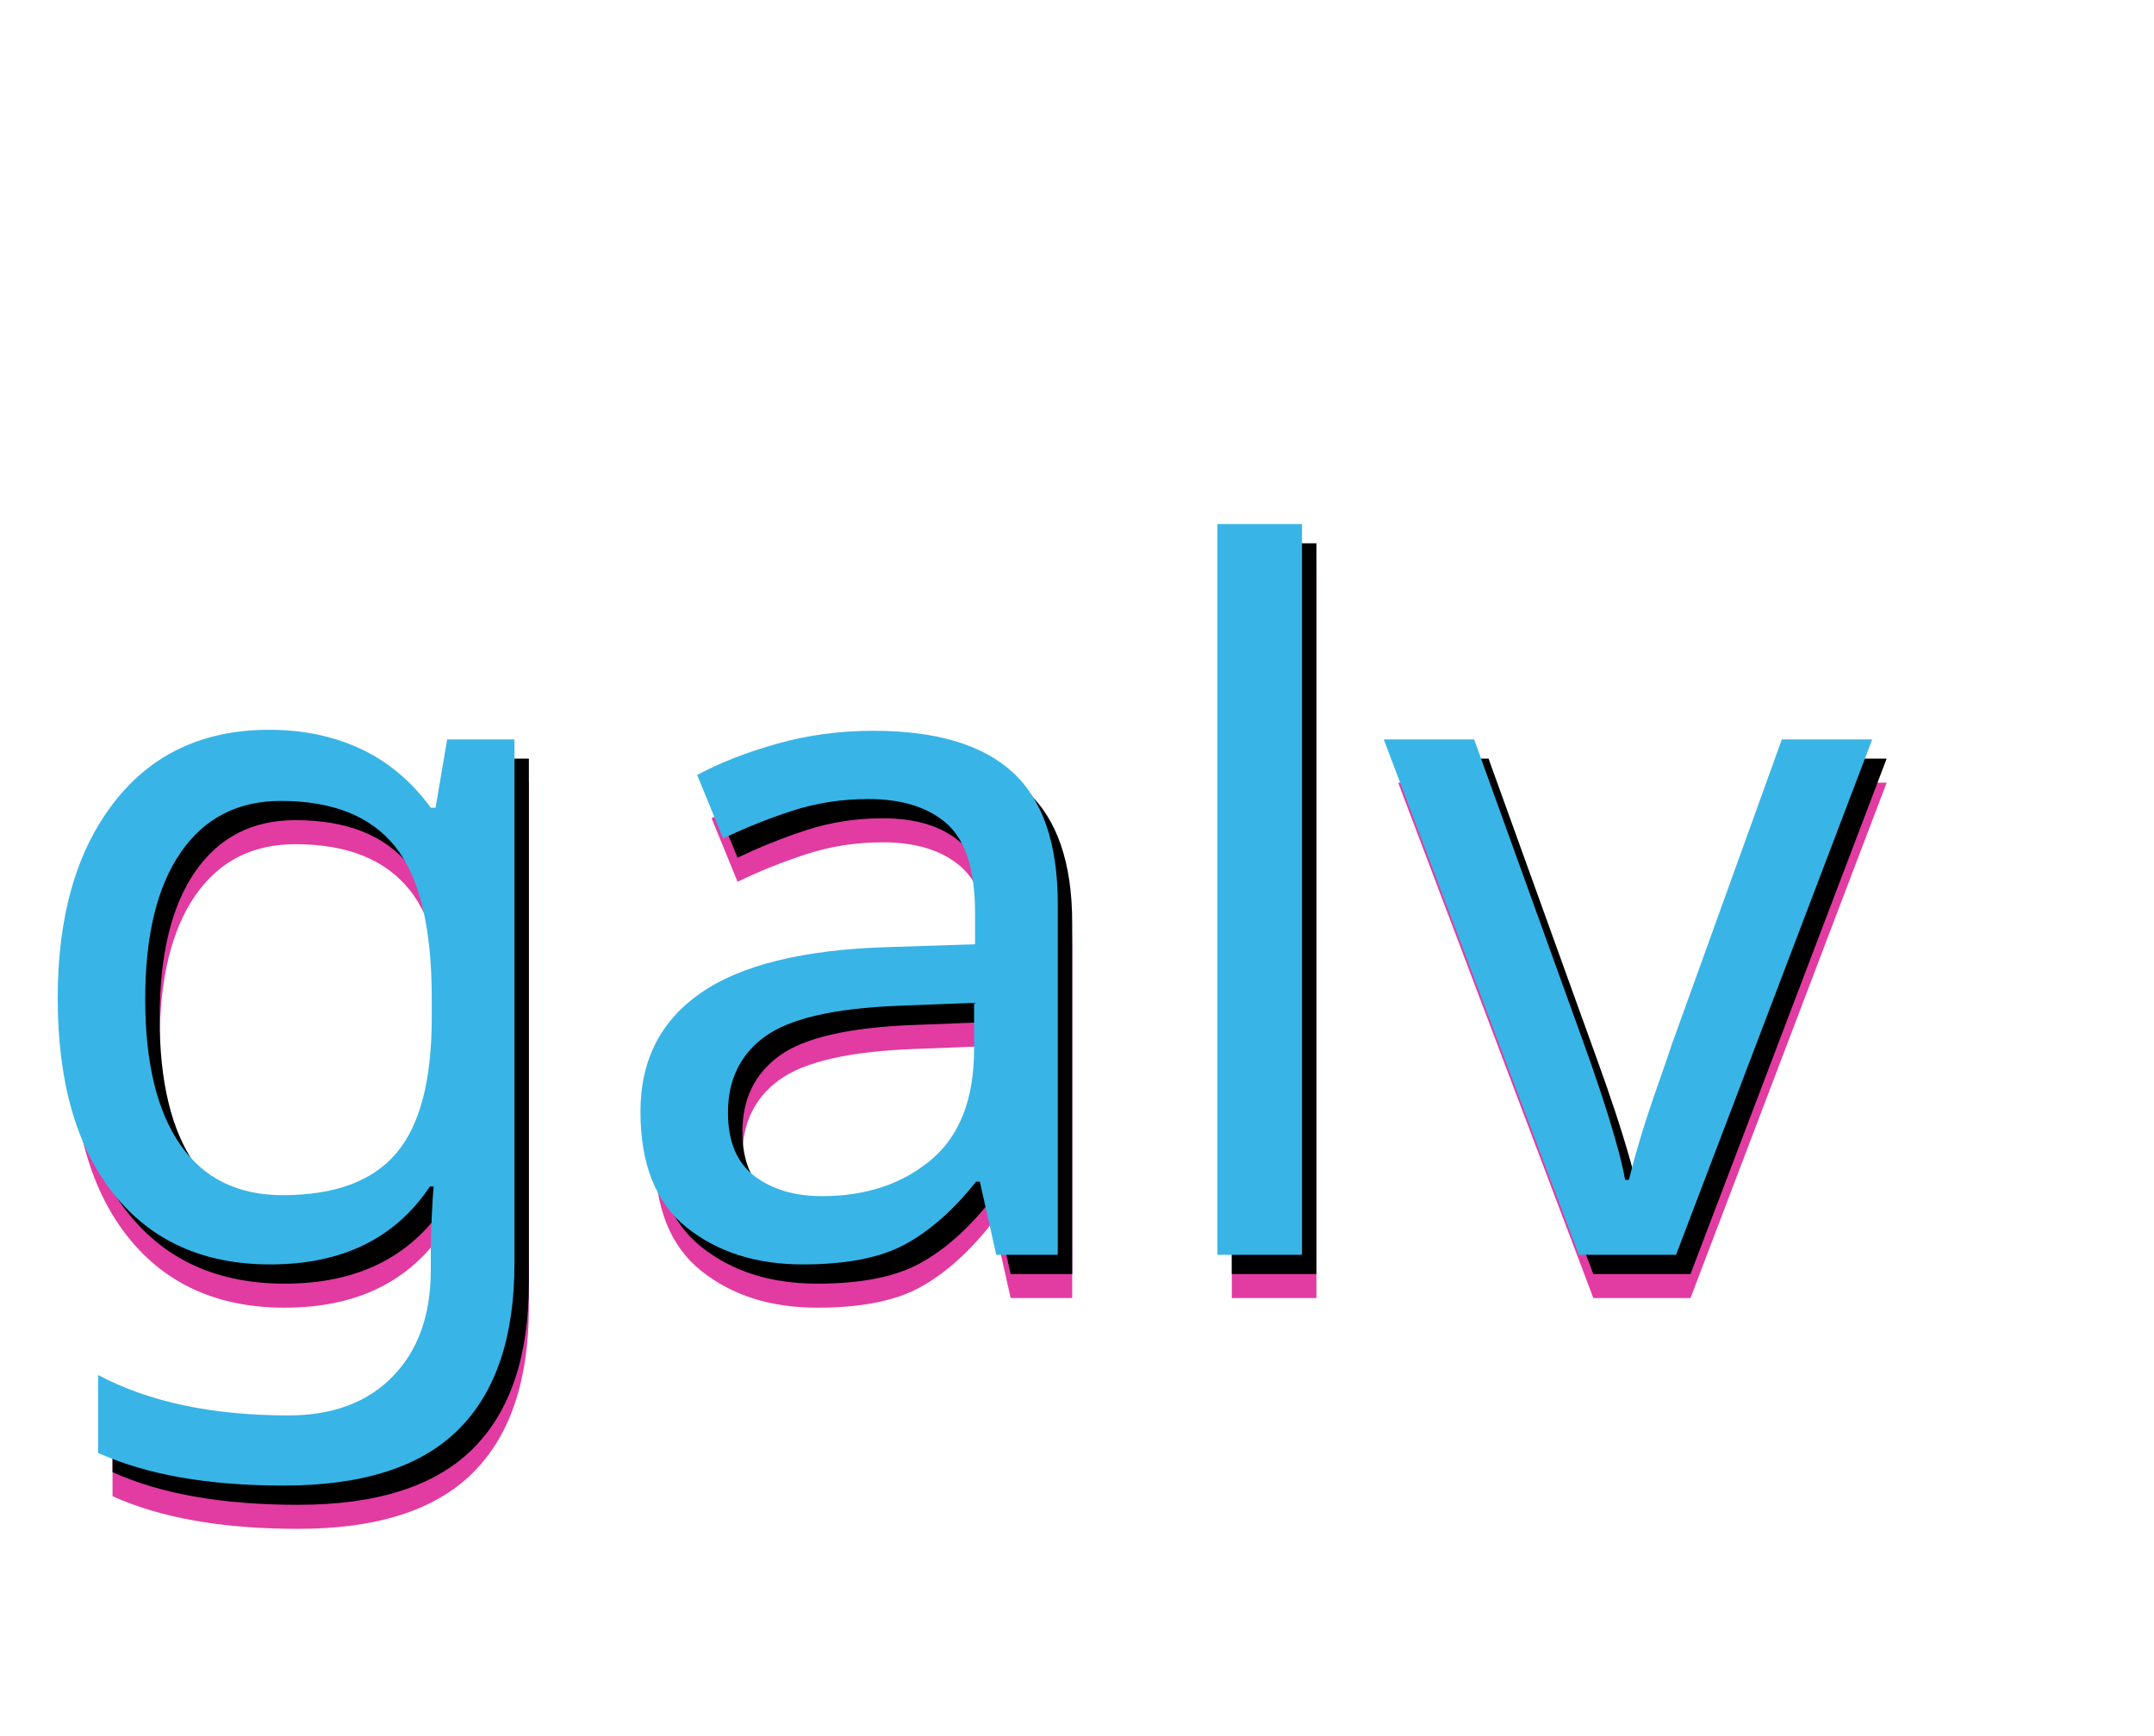
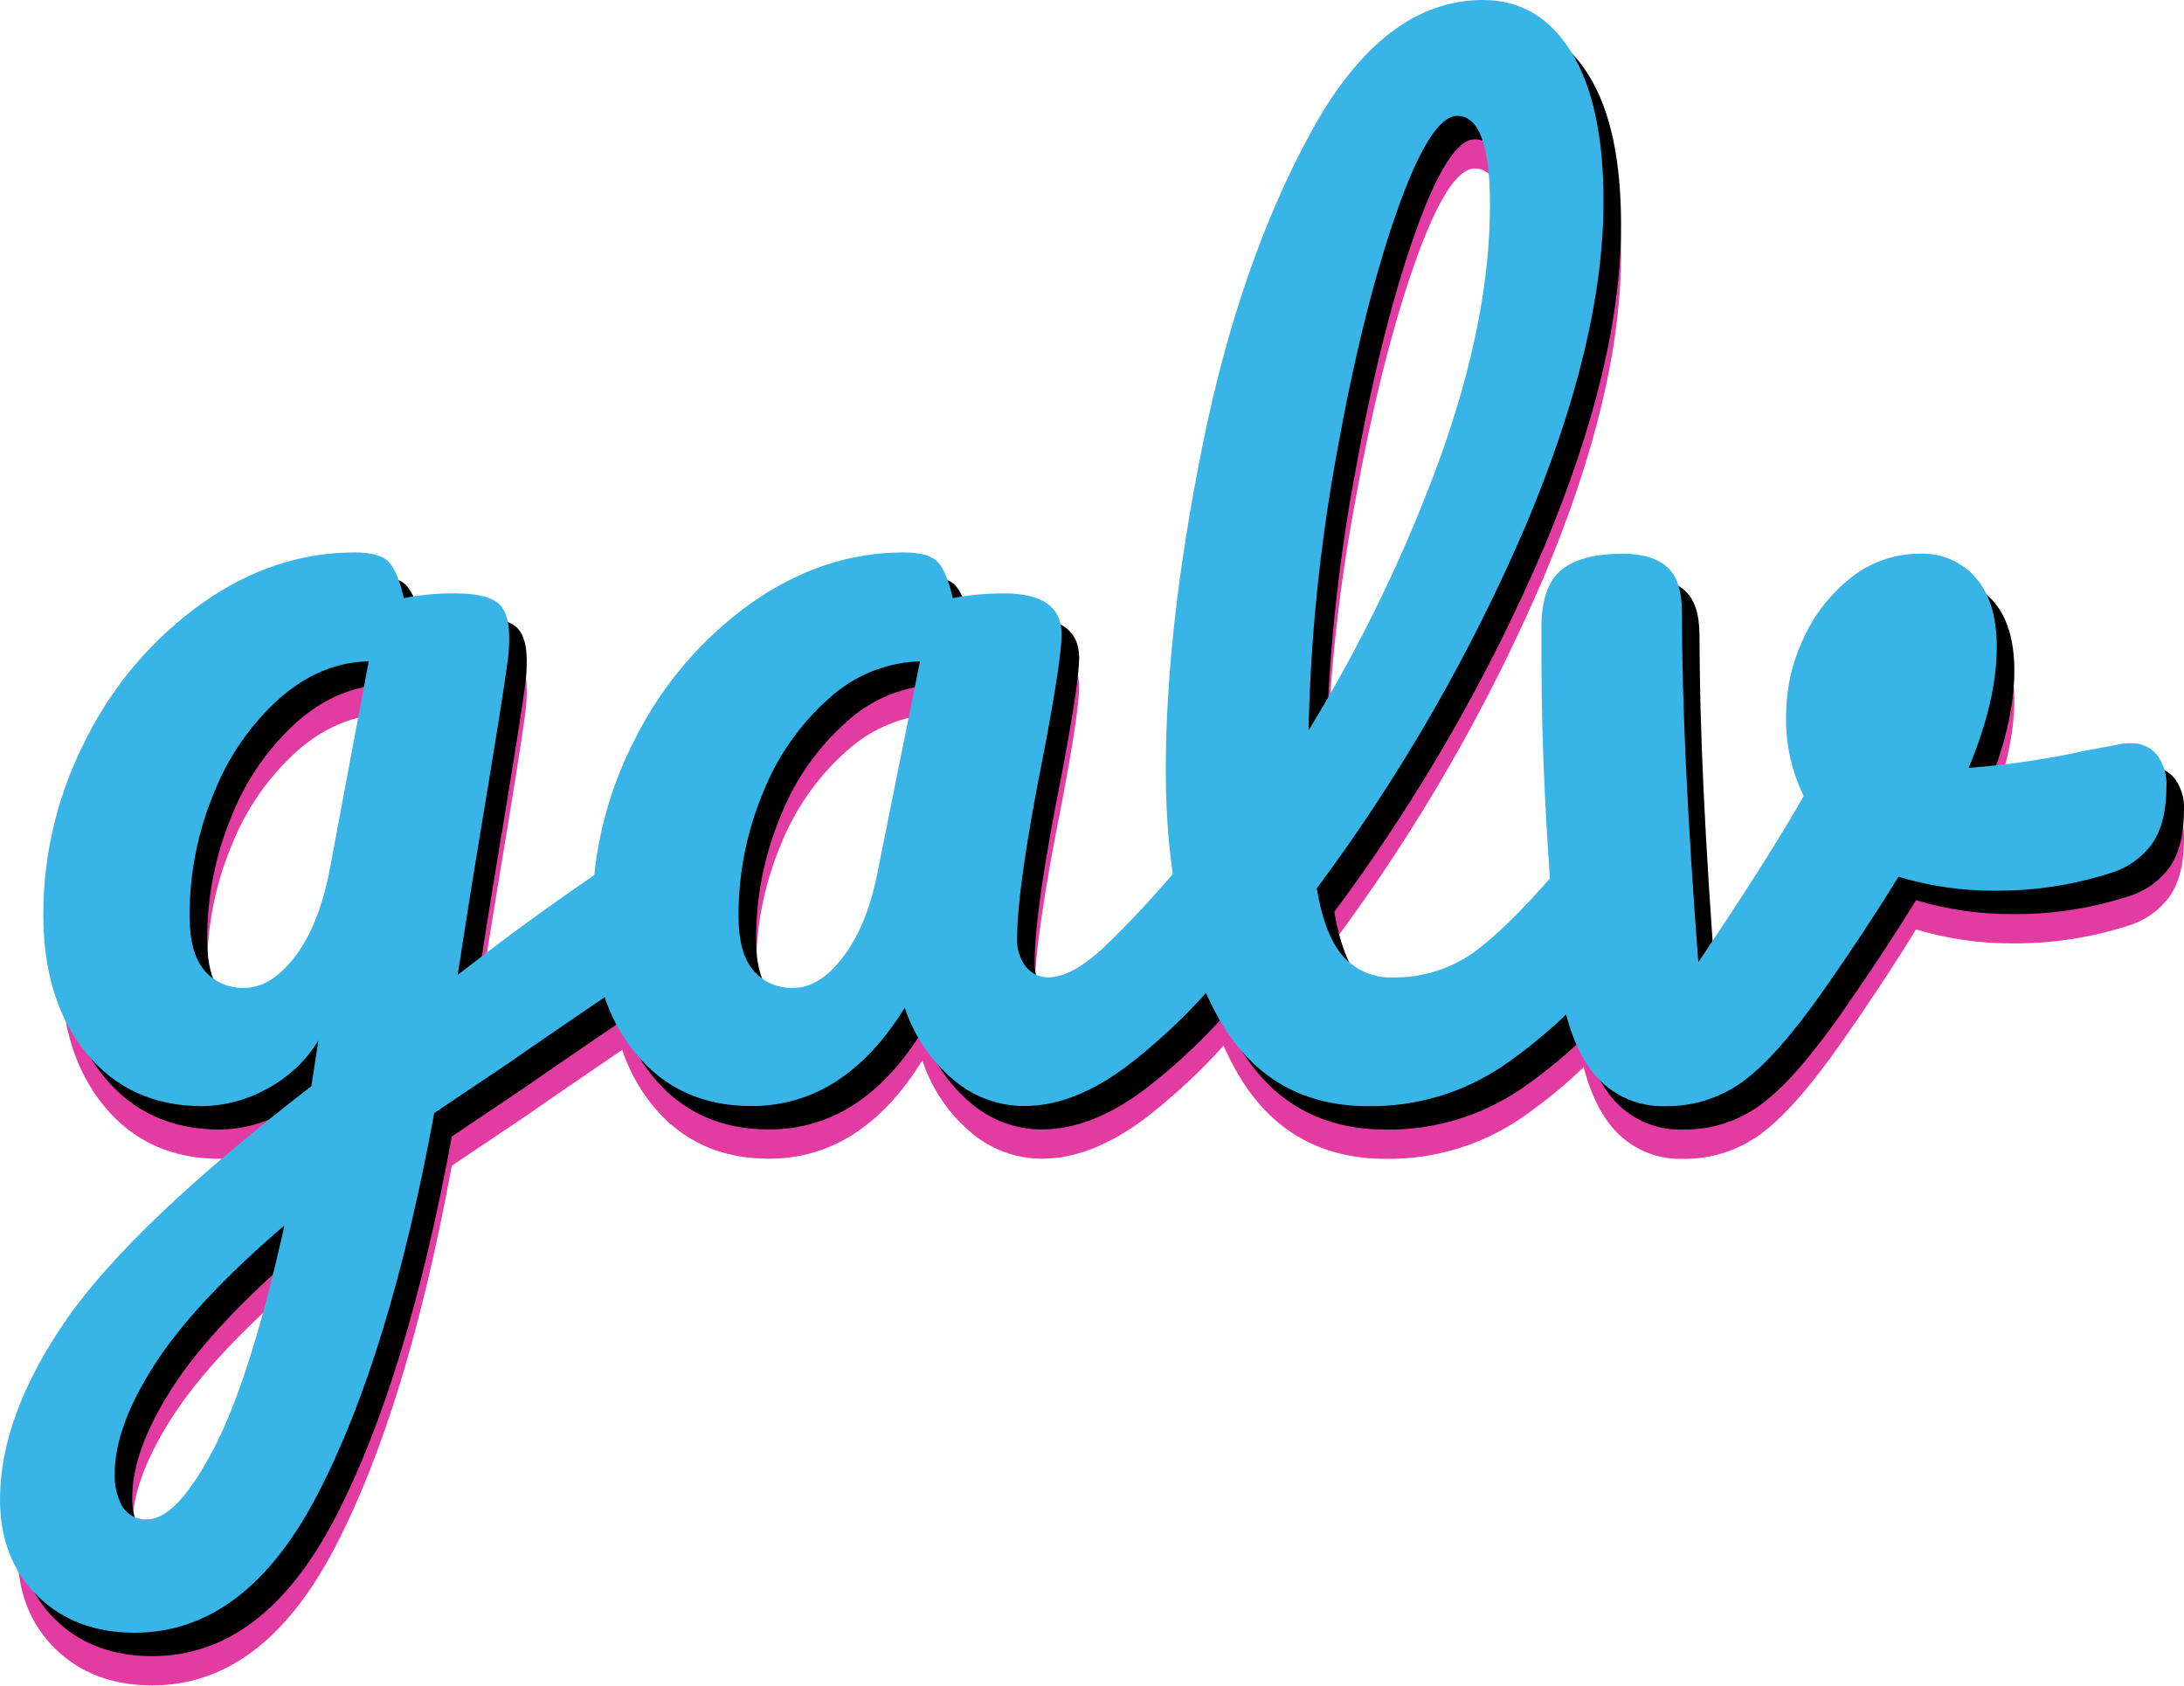
- <svg xmlns="http://www.w3.org/2000/svg" width="448" height="361" viewBox="0 0 448 361">
-   <g transform="translate(-1624 -876)">
-     <text transform="translate(1628 885)" fill="#e23ba2" font-size="200" font-family="Pacifico-Regular, Pacifico">
-       <tspan x="0" y="261">galv</tspan>
-     </text>
-     <text transform="translate(1628 880)" font-size="200" font-family="Pacifico-Regular, Pacifico">
-       <tspan x="0" y="261">galv</tspan>
-     </text>
-     <text transform="translate(1625 876)" fill="#38b5e6" font-size="200" font-family="Pacifico-Regular, Pacifico">
-       <tspan x="0" y="261">galv</tspan>
-     </text>
+ <svg xmlns="http://www.w3.org/2000/svg" id="Layer_1" data-name="Layer 1" viewBox="0 0 373.19 288">
+   <defs>
+     <style>.cls-1{isolation:isolate;}.cls-2{fill:#e23ba2;}.cls-3{fill:#38b5e6;}</style>
+   </defs>
+   <g class="cls-1">
+     <g class="cls-1">
+       <path class="cls-2" d="M120.1,157.48a12.09,12.09,0,0,1,1.5,6.3,15.36,15.36,0,0,1-1.4,7.2,13,13,0,0,1-4.4,4.6q-17.2,11.6-25.2,17.2l-12.8,8.6q-7.6,41.4-19.9,65.1t-31.3,23.7q-10.2,0-16.6-6.3t-6.4-16.5q0-14.2,11.2-30.5t42-40.1L58,189a23.09,23.09,0,0,1-8.9,8.3,23.27,23.27,0,0,1-10.9,2.9q-12.41,0-19.8-9T11,167.58a65,65,0,0,1,7.4-30.3,63.16,63.16,0,0,1,19.7-23q12.3-8.7,26.1-8.7,4.39,0,5.9,1.7c1,1.13,1.83,3.17,2.5,6.1a43.3,43.3,0,0,1,8.8-.8q5,0,7.1,1.5t2.1,5.9a28.78,28.78,0,0,1-.2,3.8q-.8,6.19-5,31.4-.8,4.8-1.7,10.5t-1.9,12.1q15.4-12,29.6-21.2A9,9,0,0,1,116,155,4.59,4.59,0,0,1,120.1,157.48Zm-80,101.3q6.3-12,12.1-38.2-15.4,13.2-22.2,23.8T23.2,263a10.87,10.87,0,0,0,1.3,5.6,4.62,4.62,0,0,0,4.3,2.2Q33.8,270.78,40.1,258.78Zm14.1-84.4q4.2-5.59,6-16l6.4-34.2q-8.2.19-15.2,6.3a43,43,0,0,0-11.2,16.1,54.19,54.19,0,0,0-4.2,21.2q0,6.19,2.5,9.2a8.5,8.5,0,0,0,6.9,3Q50,180,54.2,174.38Z" transform="translate(-0.6 -2.18)" />
+       <path class="cls-2" d="M112.2,191.18q-7.41-9-7.4-23.6a64.92,64.92,0,0,1,7.4-30.3,63.16,63.16,0,0,1,19.7-23q12.3-8.7,26.1-8.7,4.4,0,5.9,1.7c1,1.13,1.83,3.17,2.5,6.1a47.21,47.21,0,0,1,8.8-.8q9.8,0,9.8,7,0,4.2-3,20-4.6,23-4.6,32a7.26,7.26,0,0,0,1.5,4.8,4.84,4.84,0,0,0,3.9,1.8q3.8,0,9.2-4.9a172.92,172.92,0,0,0,14.6-15.9,7,7,0,0,1,5.4-2.8,4.63,4.63,0,0,1,4.1,2.4,12.41,12.41,0,0,1,1.5,6.6q0,8-3.8,12.4a101.11,101.11,0,0,1-17.4,17.2q-9.21,7-17.8,7a18.67,18.67,0,0,1-12.1-4.5,27.34,27.34,0,0,1-8.3-12.3q-10.41,16.8-26.2,16.8Q119.6,200.18,112.2,191.18Zm35.4-16.4q4-5.21,5.8-13.8l7.4-36.8a24.19,24.19,0,0,0-15.5,6.3,42.37,42.37,0,0,0-11.3,16.1,54.19,54.19,0,0,0-4.2,21.2q0,6.19,2.5,9.2a8.48,8.48,0,0,0,6.9,3Q143.6,180,147.6,174.78Z" transform="translate(-0.6 -2.18)" />
+       <path class="cls-2" d="M281.3,157a12.41,12.41,0,0,1,1.5,6.6q0,8-3.8,12.4a86.23,86.23,0,0,1-18.7,17.4,40.11,40.11,0,0,1-22.9,6.8q-17.61,0-26.1-16t-8.5-41.4q0-24.4,6.3-55.6t18.6-53.6Q240,11.18,257,11.18q9.6,0,15.1,8.9t5.5,25.5q0,23.81-13.2,55.2A306,306,0,0,1,228.6,163q1.4,8.21,4.6,11.7a10.85,10.85,0,0,0,8.4,3.5,23.22,23.22,0,0,0,14.4-4.7q6.19-4.69,15.8-16.1a7,7,0,0,1,5.4-2.8A4.63,4.63,0,0,1,281.3,157ZM242.2,47.58q-5.8,16.61-10.2,41.2a296.65,296.65,0,0,0-4.8,47.2,258.08,258.08,0,0,0,22.6-46.9q8.4-23.51,8.4-42.9,0-15.2-5.6-15.2Q248,31,242.2,47.58Z" transform="translate(-0.6 -2.18)" />
+       <path class="cls-2" d="M367.59,138.18a5.55,5.55,0,0,1,4.6,2,8.37,8.37,0,0,1,1.6,5.4q0,6.19-2.4,9.7a13.62,13.62,0,0,1-7.2,5.1,62.79,62.79,0,0,1-19.6,3A56.13,56.13,0,0,1,328,161q-5.79,9.41-12.8,19.4-8,11.4-13.8,15.6a21.91,21.91,0,0,1-13.2,4.2,15.12,15.12,0,0,1-12.9-6.4q-4.69-6.41-5.9-20.2-2.4-28-2.4-49v-7c.14-4.4,1.33-7.47,3.6-9.2s5.67-2.6,10.2-2.6c3.47,0,6,.77,7.7,2.3s2.5,4.1,2.5,7.7q0,23,2.8,59.8,12-17.81,18-28.4a29.7,29.7,0,0,1-3-13.8,30.79,30.79,0,0,1,3-13.2,27.75,27.75,0,0,1,8.2-10.4,18.83,18.83,0,0,1,11.8-4,11.92,11.92,0,0,1,9.4,4.1q3.6,4.09,3.6,11.9,0,9-4.8,20.6a143.34,143.34,0,0,0,20.2-3l5.4-1A7.16,7.16,0,0,1,367.59,138.18Z" transform="translate(-0.6 -2.18)" />
+     </g>
+   </g>
+   <g class="cls-1">
+     <g class="cls-1">
+       <path d="M120.1,152.48a12.09,12.09,0,0,1,1.5,6.3,15.36,15.36,0,0,1-1.4,7.2,13,13,0,0,1-4.4,4.6q-17.2,11.6-25.2,17.2l-12.8,8.6q-7.6,41.4-19.9,65.1t-31.3,23.7q-10.2,0-16.6-6.3t-6.4-16.5q0-14.2,11.2-30.5t42-40.1L58,184a23.09,23.09,0,0,1-8.9,8.3,23.27,23.27,0,0,1-10.9,2.9q-12.41,0-19.8-9T11,162.58a65,65,0,0,1,7.4-30.3,63.16,63.16,0,0,1,19.7-23q12.3-8.7,26.1-8.7,4.39,0,5.9,1.7c1,1.13,1.83,3.17,2.5,6.1a43.3,43.3,0,0,1,8.8-.8q5,0,7.1,1.5t2.1,5.9a28.78,28.78,0,0,1-.2,3.8q-.8,6.19-5,31.4-.8,4.8-1.7,10.5t-1.9,12.1q15.4-12,29.6-21.2A9,9,0,0,1,116,150,4.59,4.59,0,0,1,120.1,152.48Zm-80,101.3q6.3-12,12.1-38.2-15.4,13.2-22.2,23.8T23.2,258a10.87,10.87,0,0,0,1.3,5.6,4.62,4.62,0,0,0,4.3,2.2Q33.8,265.78,40.1,253.78Zm14.1-84.4q4.2-5.59,6-16l6.4-34.2q-8.2.19-15.2,6.3a43,43,0,0,0-11.2,16.1,54.19,54.19,0,0,0-4.2,21.2q0,6.19,2.5,9.2a8.5,8.5,0,0,0,6.9,3Q50,175,54.2,169.38Z" transform="translate(-0.6 -2.18)" />
+       <path d="M112.2,186.18q-7.41-9-7.4-23.6a64.92,64.92,0,0,1,7.4-30.3,63.16,63.16,0,0,1,19.7-23q12.3-8.7,26.1-8.7,4.4,0,5.9,1.7c1,1.13,1.83,3.17,2.5,6.1a47.21,47.21,0,0,1,8.8-.8q9.8,0,9.8,7,0,4.2-3,20-4.6,23-4.6,32a7.26,7.26,0,0,0,1.5,4.8,4.84,4.84,0,0,0,3.9,1.8q3.8,0,9.2-4.9a172.92,172.92,0,0,0,14.6-15.9,7,7,0,0,1,5.4-2.8,4.63,4.63,0,0,1,4.1,2.4,12.41,12.41,0,0,1,1.5,6.6q0,8-3.8,12.4a101.11,101.11,0,0,1-17.4,17.2q-9.21,7-17.8,7a18.67,18.67,0,0,1-12.1-4.5,27.34,27.34,0,0,1-8.3-12.3q-10.41,16.8-26.2,16.8Q119.6,195.18,112.2,186.18Zm35.4-16.4q4-5.21,5.8-13.8l7.4-36.8a24.19,24.19,0,0,0-15.5,6.3,42.37,42.37,0,0,0-11.3,16.1,54.19,54.19,0,0,0-4.2,21.2q0,6.19,2.5,9.2a8.48,8.48,0,0,0,6.9,3Q143.6,175,147.6,169.78Z" transform="translate(-0.6 -2.18)" />
+       <path d="M281.3,152a12.41,12.41,0,0,1,1.5,6.6q0,8-3.8,12.4a86.23,86.23,0,0,1-18.7,17.4,40.11,40.11,0,0,1-22.9,6.8q-17.61,0-26.1-16t-8.5-41.4q0-24.4,6.3-55.6t18.6-53.6Q240,6.19,257,6.18q9.6,0,15.1,8.9t5.5,25.5q0,23.81-13.2,55.2A306,306,0,0,1,228.6,158q1.4,8.21,4.6,11.7a10.85,10.85,0,0,0,8.4,3.5,23.22,23.22,0,0,0,14.4-4.7q6.19-4.69,15.8-16.1a7,7,0,0,1,5.4-2.8A4.63,4.63,0,0,1,281.3,152ZM242.2,42.58q-5.8,16.61-10.2,41.2a296.65,296.65,0,0,0-4.8,47.2,258.08,258.08,0,0,0,22.6-46.9q8.4-23.51,8.4-42.9,0-15.19-5.6-15.2Q248,26,242.2,42.58Z" transform="translate(-0.6 -2.18)" />
+       <path d="M367.59,133.18a5.55,5.55,0,0,1,4.6,2,8.37,8.37,0,0,1,1.6,5.4q0,6.19-2.4,9.7a13.62,13.62,0,0,1-7.2,5.1,62.79,62.79,0,0,1-19.6,3A56.13,56.13,0,0,1,328,156q-5.79,9.41-12.8,19.4-8,11.4-13.8,15.6a21.91,21.91,0,0,1-13.2,4.2,15.12,15.12,0,0,1-12.9-6.4q-4.69-6.41-5.9-20.2-2.4-28-2.4-49v-7c.14-4.4,1.33-7.47,3.6-9.2s5.67-2.6,10.2-2.6c3.47,0,6,.77,7.7,2.3s2.5,4.1,2.5,7.7q0,23,2.8,59.8,12-17.81,18-28.4a29.7,29.7,0,0,1-3-13.8,30.79,30.79,0,0,1,3-13.2,27.75,27.75,0,0,1,8.2-10.4,18.83,18.83,0,0,1,11.8-4,11.92,11.92,0,0,1,9.4,4.1q3.6,4.09,3.6,11.9,0,9-4.8,20.6a143.34,143.34,0,0,0,20.2-3l5.4-1A7.16,7.16,0,0,1,367.59,133.18Z" transform="translate(-0.6 -2.18)" />
+     </g>
+   </g>
+   <g class="cls-1">
+     <g class="cls-1">
+       <path class="cls-3" d="M117.1,148.48a12.09,12.09,0,0,1,1.5,6.3,15.36,15.36,0,0,1-1.4,7.2,13,13,0,0,1-4.4,4.6q-17.2,11.6-25.2,17.2l-12.8,8.6q-7.6,41.4-19.9,65.1t-31.3,23.7q-10.2,0-16.6-6.3T.6,258.38q0-14.2,11.2-30.5t42-40.1L55,180a23.09,23.09,0,0,1-8.9,8.3,23.27,23.27,0,0,1-10.9,2.9q-12.41,0-19.8-9T8,158.58a65,65,0,0,1,7.4-30.3,63.16,63.16,0,0,1,19.7-23q12.3-8.7,26.1-8.7,4.39,0,5.9,1.7c1,1.13,1.83,3.17,2.5,6.1a43.3,43.3,0,0,1,8.8-.8q5,0,7.1,1.5t2.1,5.9a28.78,28.78,0,0,1-.2,3.8q-.8,6.19-5,31.4-.8,4.8-1.7,10.5t-1.9,12.1q15.4-12,29.6-21.2A9,9,0,0,1,113,146,4.59,4.59,0,0,1,117.1,148.48Zm-80,101.3q6.3-12,12.1-38.2-15.4,13.2-22.2,23.8T20.2,254a10.87,10.87,0,0,0,1.3,5.6,4.62,4.62,0,0,0,4.3,2.2Q30.8,261.78,37.1,249.78Zm14.1-84.4q4.2-5.59,6-16l6.4-34.2q-8.2.19-15.2,6.3a43,43,0,0,0-11.2,16.1,54.19,54.19,0,0,0-4.2,21.2q0,6.19,2.5,9.2a8.5,8.5,0,0,0,6.9,3Q47,171,51.2,165.38Z" transform="translate(-0.6 -2.18)" />
+       <path class="cls-3" d="M109.2,182.18q-7.41-9-7.4-23.6a64.92,64.92,0,0,1,7.4-30.3,63.16,63.16,0,0,1,19.7-23q12.3-8.7,26.1-8.7,4.4,0,5.9,1.7c1,1.13,1.83,3.17,2.5,6.1a47.21,47.21,0,0,1,8.8-.8q9.8,0,9.8,7,0,4.2-3,20-4.6,23-4.6,32a7.26,7.26,0,0,0,1.5,4.8,4.84,4.84,0,0,0,3.9,1.8q3.8,0,9.2-4.9a172.92,172.92,0,0,0,14.6-15.9,7,7,0,0,1,5.4-2.8,4.63,4.63,0,0,1,4.1,2.4,12.41,12.41,0,0,1,1.5,6.6q0,8-3.8,12.4a101.11,101.11,0,0,1-17.4,17.2q-9.21,7-17.8,7a18.67,18.67,0,0,1-12.1-4.5,27.34,27.34,0,0,1-8.3-12.3q-10.41,16.8-26.2,16.8Q116.6,191.18,109.2,182.18Zm35.4-16.4q4-5.21,5.8-13.8l7.4-36.8a24.19,24.19,0,0,0-15.5,6.3,42.37,42.37,0,0,0-11.3,16.1,54.19,54.19,0,0,0-4.2,21.2q0,6.19,2.5,9.2a8.48,8.48,0,0,0,6.9,3Q140.6,171,144.6,165.78Z" transform="translate(-0.6 -2.18)" />
+       <path class="cls-3" d="M278.3,148a12.41,12.41,0,0,1,1.5,6.6q0,8-3.8,12.4a86.23,86.23,0,0,1-18.7,17.4,40.11,40.11,0,0,1-22.9,6.8q-17.61,0-26.1-16t-8.5-41.4q0-24.4,6.3-55.6t18.6-53.6Q237,2.19,254,2.18q9.6,0,15.1,8.9t5.5,25.5q0,23.81-13.2,55.2A306,306,0,0,1,225.6,154q1.4,8.21,4.6,11.7a10.85,10.85,0,0,0,8.4,3.5,23.22,23.22,0,0,0,14.4-4.7q6.19-4.69,15.8-16.1a7,7,0,0,1,5.4-2.8A4.63,4.63,0,0,1,278.3,148ZM239.2,38.58q-5.8,16.61-10.2,41.2a296.65,296.65,0,0,0-4.8,47.2,258.08,258.08,0,0,0,22.6-46.9q8.4-23.51,8.4-42.9,0-15.19-5.6-15.2Q245,22,239.2,38.58Z" transform="translate(-0.6 -2.18)" />
+       <path class="cls-3" d="M364.59,129.18a5.55,5.55,0,0,1,4.6,2,8.37,8.37,0,0,1,1.6,5.4q0,6.19-2.4,9.7a13.62,13.62,0,0,1-7.2,5.1,62.79,62.79,0,0,1-19.6,3A56.13,56.13,0,0,1,325,152q-5.79,9.41-12.8,19.4-8,11.4-13.8,15.6a21.91,21.91,0,0,1-13.2,4.2,15.12,15.12,0,0,1-12.9-6.4q-4.69-6.41-5.9-20.2-2.4-28-2.4-49v-7c.14-4.4,1.33-7.47,3.6-9.2s5.67-2.6,10.2-2.6c3.47,0,6,.77,7.7,2.3s2.5,4.1,2.5,7.7q0,23,2.8,59.8,12-17.81,18-28.4a29.7,29.7,0,0,1-3-13.8,30.79,30.79,0,0,1,3-13.2,27.75,27.75,0,0,1,8.2-10.4,18.83,18.83,0,0,1,11.8-4,11.92,11.92,0,0,1,9.4,4.1q3.6,4.09,3.6,11.9,0,9-4.8,20.6a143.34,143.34,0,0,0,20.2-3l5.4-1A7.16,7.16,0,0,1,364.59,129.18Z" transform="translate(-0.6 -2.18)" />
+     </g>
  </g>
</svg>
